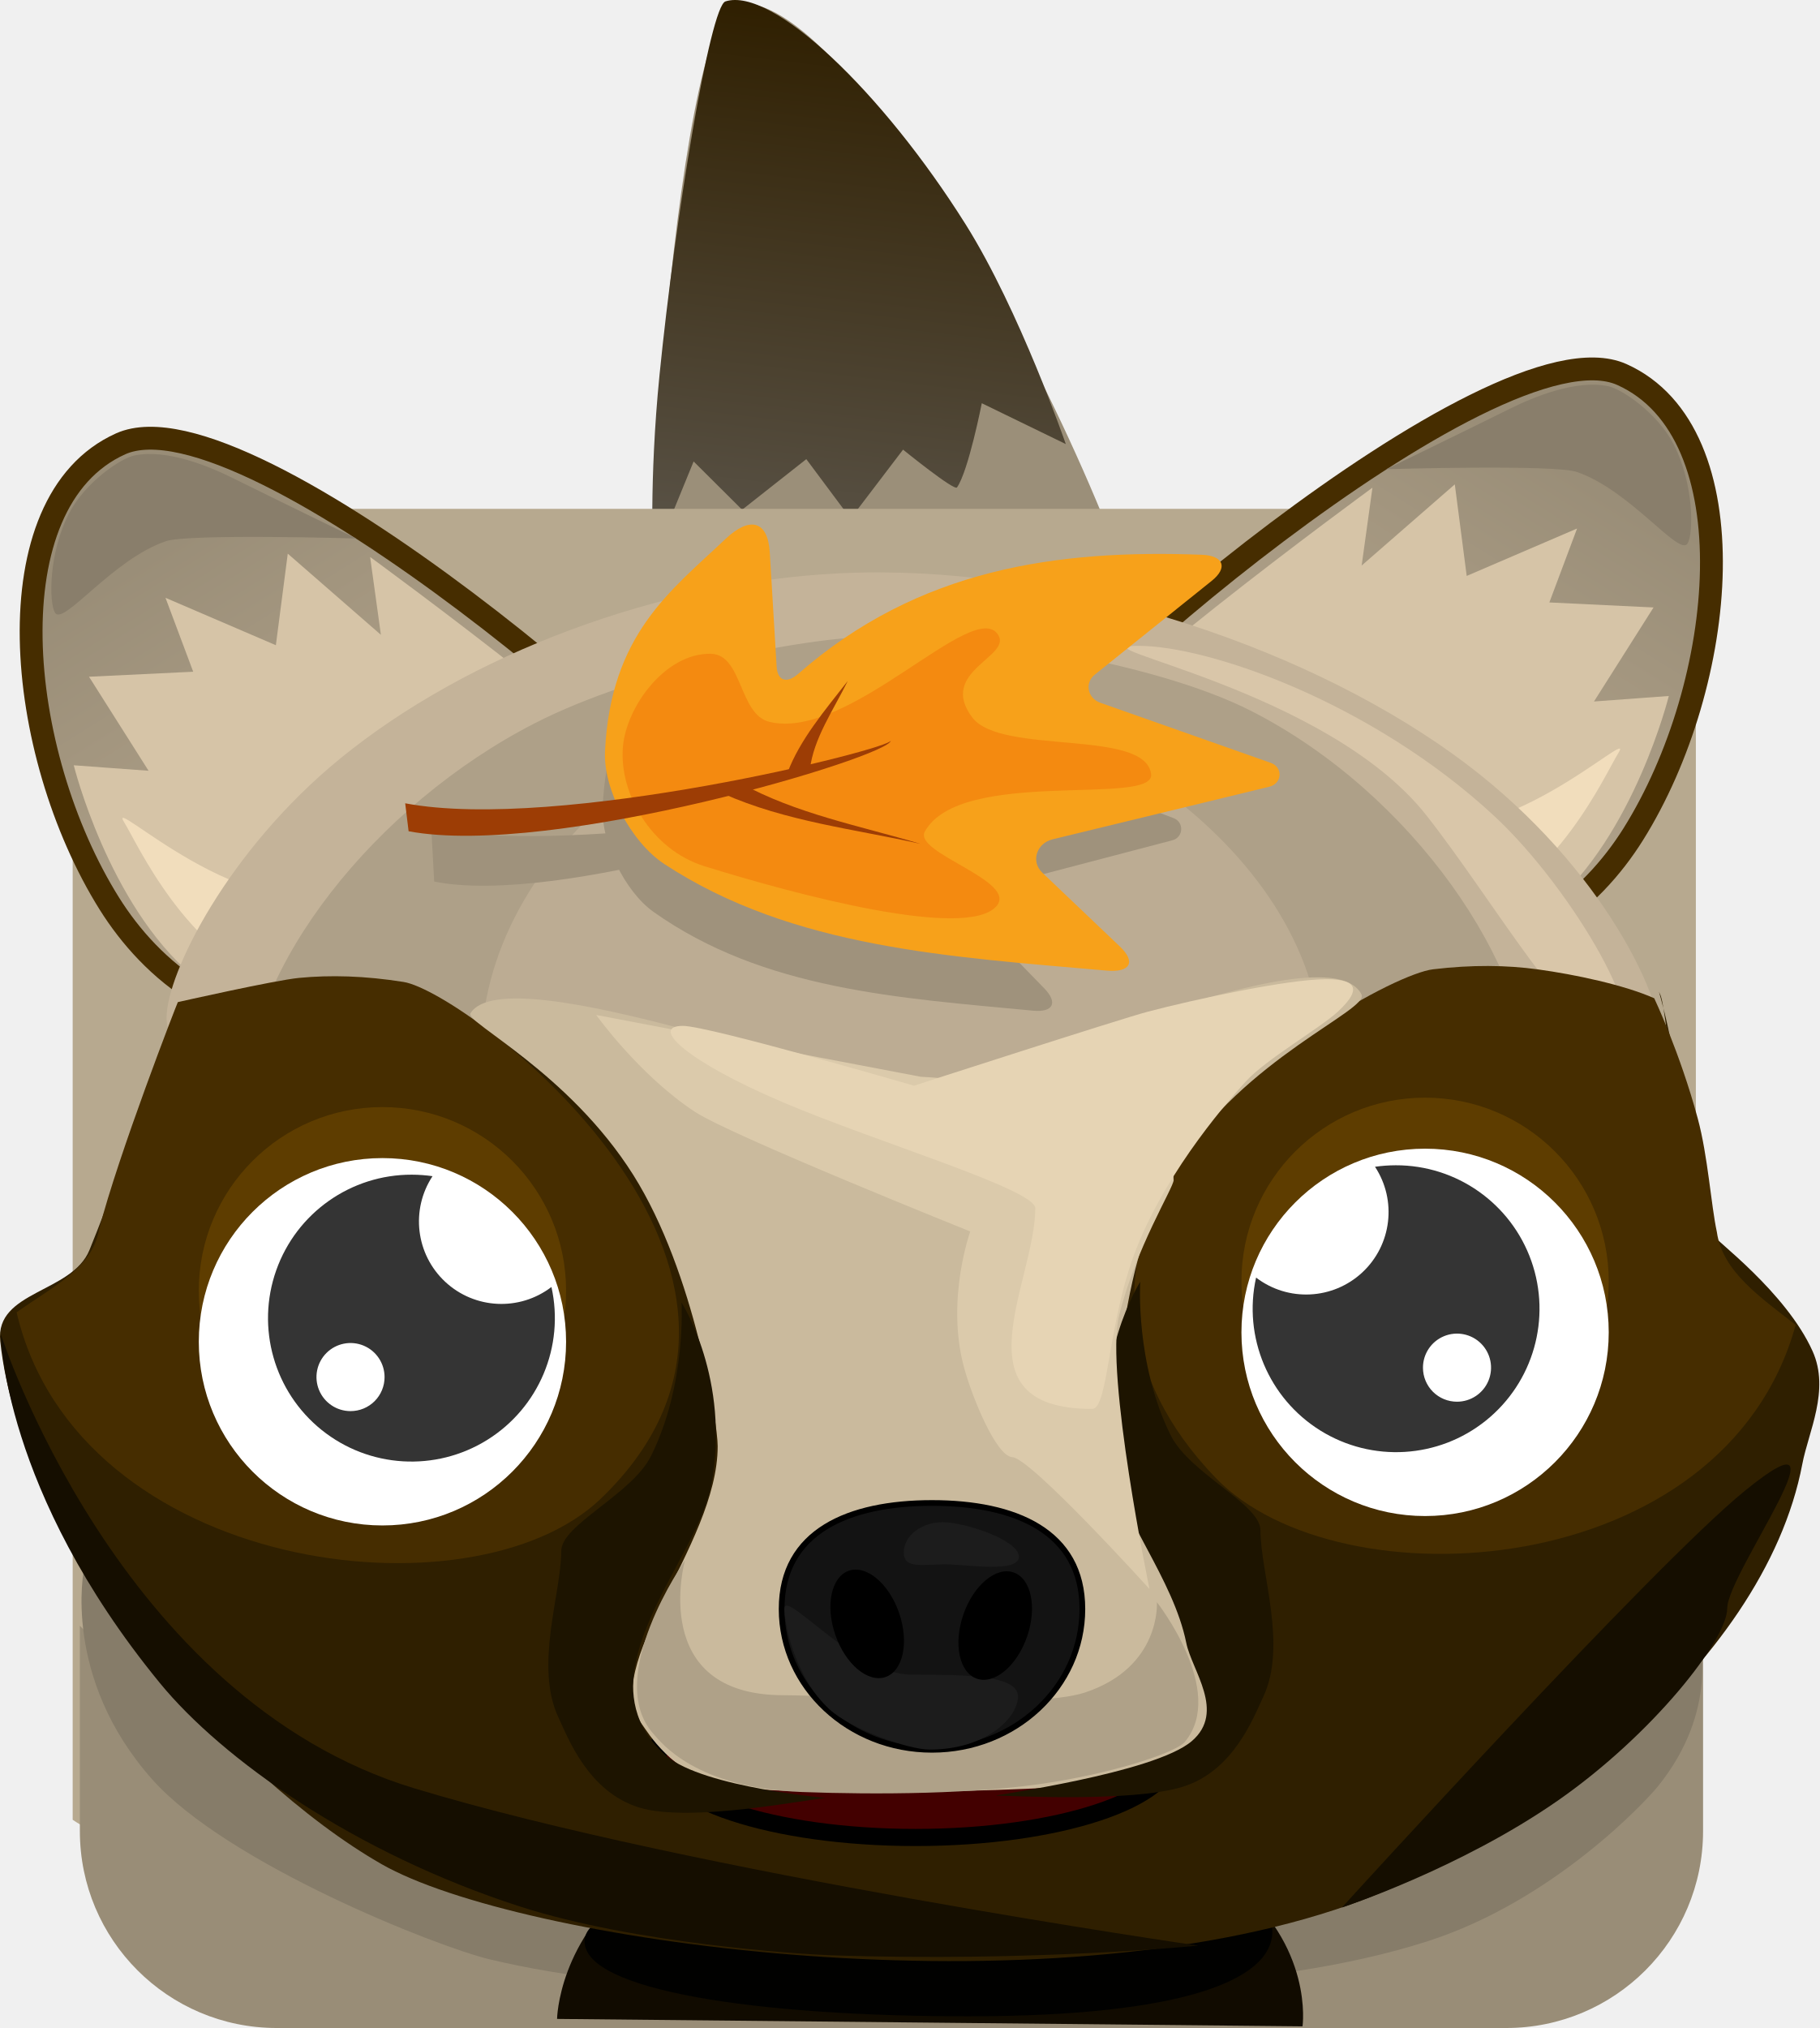
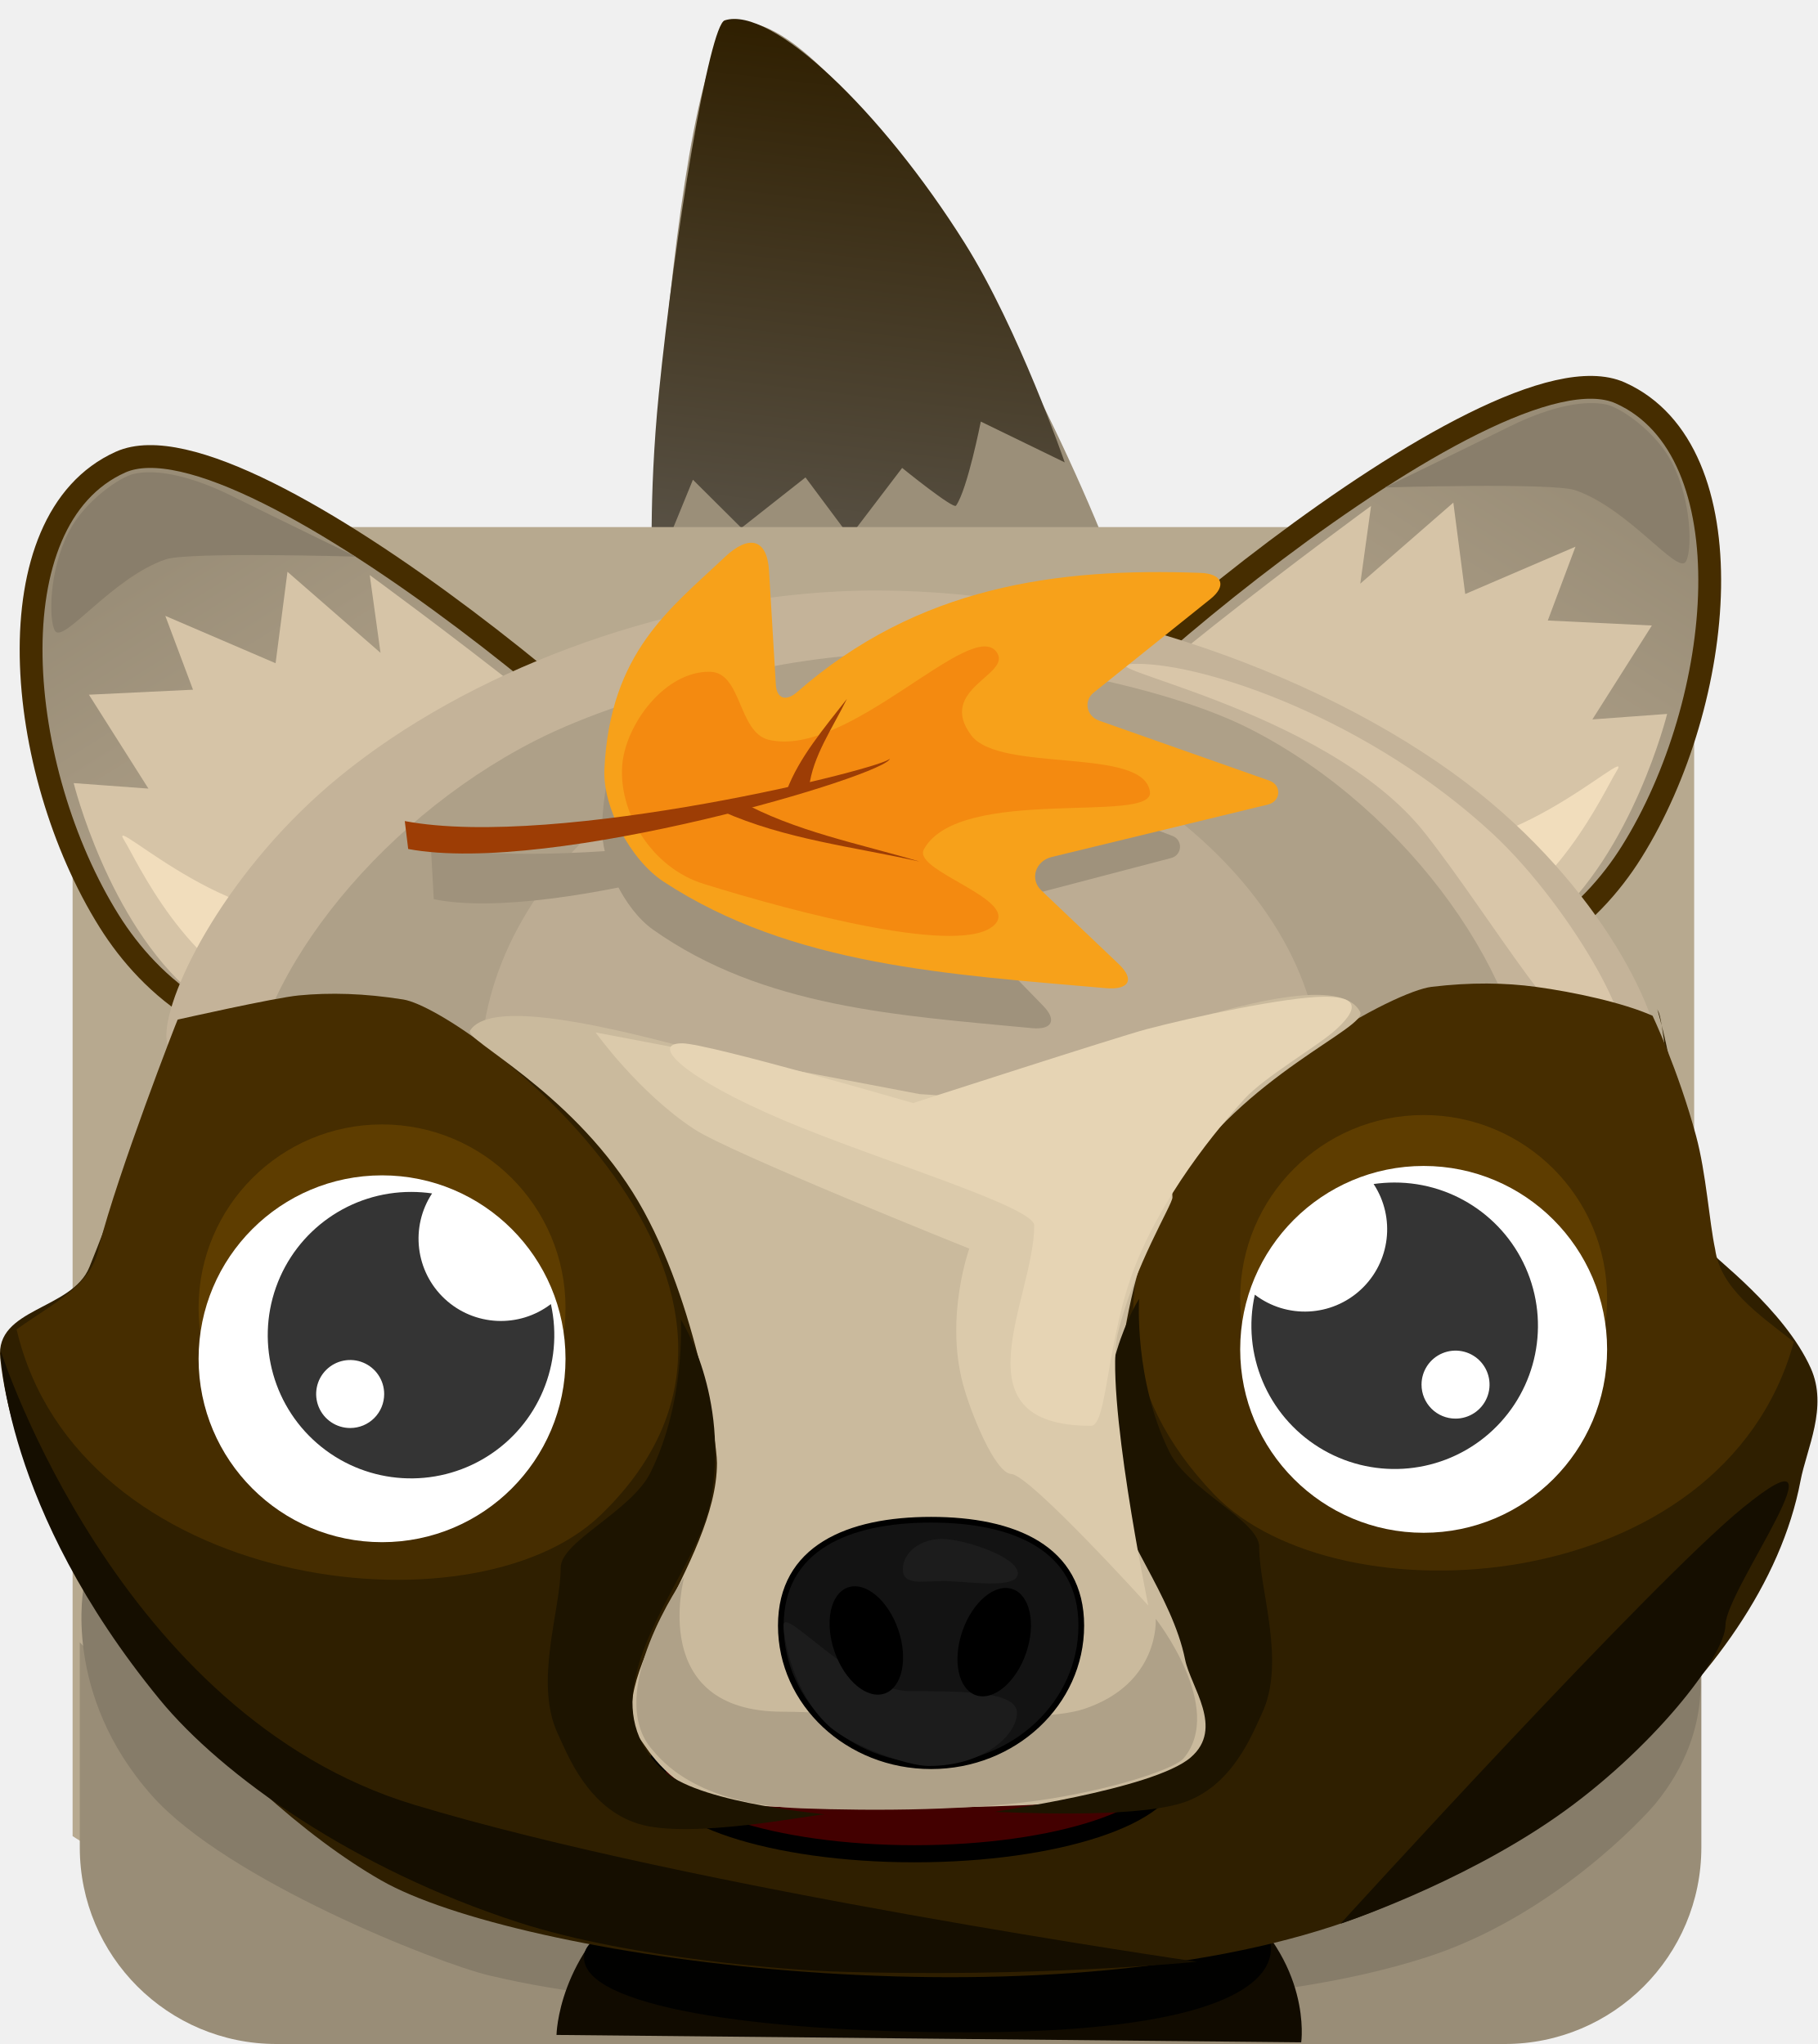
- <svg xmlns="http://www.w3.org/2000/svg" version="1.1" width="318.62" height="355.107" viewBox="0,0,318.62,355.107">
+ <svg xmlns="http://www.w3.org/2000/svg" version="1.1" width="318.62" height="358.429" viewBox="0,-3.322,318.62,358.429">
  <defs>
    <linearGradient x1="233.271" y1="-34.255" x2="222.348" y2="58.835" gradientUnits="userSpaceOnUse" id="color-1">
      <stop offset="0" stop-color="#2f1f00" />
      <stop offset="1" stop-color="#595246" />
    </linearGradient>
    <linearGradient x1="354.797" y1="43.094" x2="294.797" y2="138.884" gradientUnits="userSpaceOnUse" id="color-2">
      <stop offset="0" stop-color="#998d77" />
      <stop offset="1" stop-color="#c4b399" />
    </linearGradient>
    <linearGradient x1="109.71" y1="55.227" x2="169.71" y2="151.016" gradientUnits="userSpaceOnUse" id="color-3">
      <stop offset="0" stop-color="#998d77" />
      <stop offset="1" stop-color="#c4b399" />
    </linearGradient>
  </defs>
  <g transform="translate(-79.66241,36.73664)">
    <g data-paper-data="{&quot;isPaintingLayer&quot;:true}" fill-rule="nonzero" stroke-linecap="butt" stroke-miterlimit="10" stroke-dasharray="" stroke-dashoffset="0" style="mix-blend-mode: normal">
      <g stroke="none" stroke-width="0" stroke-linejoin="miter">
        <path d="M283.911,87.431c10.271,45.956 -1.434,93.039 -20.492,97.298c-19.058,4.259 -58.361,-40.993 -68.632,-86.949c-4.62,-20.674 3.189,-131.404 13.673,-133.747c19.058,-4.259 65.181,77.442 75.451,123.398z" fill="#9b8f79" />
        <path d="M266.32,41.022l-14.713,-7.154c0,0 -2.341,11.91 -4.343,14.744c-0.472,0.667 -9.447,-6.617 -9.447,-6.617l-9.189,12.072l-7.753,-10.408l-11.241,8.859l-8.495,-8.453l-7.095,17.346c0,0 -0.744,-13.808 1.12,-32.463c2.788,-27.904 8.865,-64.576 11.548,-65.436c8.159,-2.615 27.448,15.767 42.076,39.054c9.48,15.092 17.533,38.457 17.533,38.457z" fill="url(#color-1)" />
      </g>
      <path d="M126.863,292.475c-19.039,0 -34.473,-10.56 -34.473,-10.56c0,0 0,-158.807 0,-197.805c0,-15.222 15.434,-31.744 34.473,-31.744h215.33c19.039,0 34.473,13.128 34.473,29.849c0,40.12 0,198.888 0,198.888c0,0 -15.434,11.373 -34.473,11.373c0,0 -138.774,9.764 -173.409,9.764c-13.237,0 -41.921,-9.764 -41.921,-9.764z" fill="#b7a98f" stroke="#c29c04" stroke-width="0" stroke-linejoin="miter" />
      <g data-paper-data="{&quot;index&quot;:null}" stroke-linejoin="miter">
        <path d="M363.72,28.849c22.582,10.147 18.533,54.062 1.965,80.514c-7.162,11.434 -21.015,23.86 -41.887,20.76c-27.413,-4.072 -62.266,-26.896 -63.257,-33.551c-0.974,-6.543 80.598,-77.87 103.179,-67.723z" fill="url(#color-2)" stroke="#462d00" stroke-width="4" />
        <path d="M351.114,121.986c-7.748,6.571 -24.507,6.48 -29.846,5.357c-24.372,-5.125 -56.337,-23.718 -56.392,-31.508c-0.049,-6.905 55.148,-47.177 55.148,-47.177l-1.889,13.633l16.312,-14.215l2.085,16.034l19.33,-8.303l-4.855,12.946l18.248,0.877l-10.432,16.466l13.105,-0.964c0,0 -6.024,24.312 -20.814,36.855z" fill="#d6c4a7" stroke="none" stroke-width="0" />
        <path d="M323.811,106.7c17.583,7.901 42.737,-17.093 39.264,-11.548c-2.204,3.518 -10.815,22.968 -26.895,28.425c-9.265,3.144 -26.117,-4.09 -32.544,-6.978c-17.583,-7.901 -34.287,-14.551 -30.814,-20.096c3.473,-5.545 33.407,2.296 50.989,10.197z" fill="#f1ddbc" stroke="none" stroke-width="0" />
        <path d="M344.264,34.753c3.844,-1.903 11.378,-5.08 17.09,-3.856c2.308,0.494 8.528,4.597 11.39,10.114c3.6,6.939 3.551,15.681 2.46,17.422c-1.468,2.344 -10.072,-9.38 -19.418,-12.539c-3.956,-1.338 -33.33,-0.474 -33.33,-0.474c0,0 13.067,-6.338 21.809,-10.666z" fill="#897e6b" stroke="none" stroke-width="0" />
      </g>
      <g stroke-linejoin="miter">
        <path d="M203.966,108.704c-0.99,6.655 -35.844,29.479 -63.257,33.551c-20.873,3.101 -34.725,-9.325 -41.887,-20.76c-16.569,-26.452 -20.617,-70.366 1.965,-80.514c22.582,-10.147 104.153,61.18 103.179,67.723z" fill="url(#color-3)" stroke="#462d00" stroke-width="4" />
        <path d="M92.579,97.264l13.105,0.964l-10.432,-16.466l18.248,-0.877l-4.855,-12.946l19.33,8.303l2.085,-16.034l16.312,14.215l-1.889,-13.633c0,0 55.196,40.272 55.148,47.177c-0.055,7.789 -32.019,26.383 -56.392,31.508c-5.338,1.122 -22.097,1.213 -29.846,-5.357c-14.79,-12.542 -20.814,-36.855 -20.814,-36.855z" fill="#d6c4a7" stroke="none" stroke-width="0" />
        <path d="M191.685,108.635c3.473,5.545 -13.231,12.195 -30.814,20.096c-6.427,2.888 -23.279,10.122 -32.544,6.978c-16.081,-5.457 -24.692,-24.907 -26.895,-28.425c-3.473,-5.545 21.681,19.449 39.264,11.548c17.583,-7.901 47.516,-15.742 50.989,-10.197z" fill="#f1ddbc" stroke="none" stroke-width="0" />
        <path d="M142.051,57.551c0,0 -29.373,-0.864 -33.33,0.474c-9.346,3.16 -17.95,14.884 -19.418,12.539c-1.09,-1.741 -1.14,-10.483 2.46,-17.422c2.862,-5.516 9.082,-9.619 11.39,-10.114c5.712,-1.224 13.245,1.953 17.09,3.856c8.741,4.328 21.809,10.666 21.809,10.666z" fill="#897e6b" stroke="none" stroke-width="0" />
      </g>
      <path d="M343.453,318.371c0,0 -76.317,0 -113.059,0c-34.945,0 -102.271,0 -102.271,0c-19.039,0 -34.473,-15.434 -34.473,-34.473v-35.966c0,0 24.343,26.553 45.988,26.691c34.175,0.219 143.677,2.36 201.872,-1.81c24.726,-1.772 36.417,-23.061 36.417,-23.061v34.146c0,19.039 -15.434,34.473 -34.473,34.473z" fill="#998d77" stroke="#c29c04" stroke-width="0" stroke-linejoin="miter" />
      <path d="M377.159,249.977c0,0 3.762,12.68 -7.208,26.162c-2.136,2.625 -18.245,19.946 -40.189,27.014c-28.977,9.333 -67.457,8.497 -90.748,8.497c-15.339,0 -46.374,1.19 -73.552,-5.292c-9.38,-2.237 -46.058,-16.801 -59.13,-31.505c-15.902,-17.887 -11.96,-36.801 -11.96,-36.801c0,0 69.734,-8.161 168.607,-8.161c98.873,0 114.182,20.088 114.182,20.088z" fill="#867c69" stroke="none" stroke-width="0" stroke-linejoin="miter" />
      <path d="M370.819,146.33c0,36.352 -261.987,31.496 -261.987,-4.856c0,-7.765 10.754,-29.335 30.403,-45.384c22.429,-18.321 55.835,-30.881 87.381,-32.436c37.074,-1.827 79.936,11.789 107.672,31.771c24.778,17.851 36.531,41.599 36.531,50.905z" fill="#c4b399" stroke="none" stroke-width="0" stroke-linejoin="miter" />
      <path d="M235.023,74.269c12.413,0 45.879,4.323 63.92,13.562c28.041,14.36 48.843,44.504 48.843,66.71c0,36.493 -38.702,66.076 -70.409,66.076c-31.707,0 -76.909,-28.861 -76.909,-65.354c0,-36.493 2.847,-80.994 34.554,-80.994z" data-paper-data="{&quot;index&quot;:null}" fill="#aea088" stroke="none" stroke-width="0" stroke-linejoin="miter" />
      <path d="M270.25,155.75c0,36.493 -45.202,65.354 -76.909,65.354c-31.707,0 -70.409,-29.583 -70.409,-66.076c0,-22.206 22.374,-50.779 50.414,-65.139c18.041,-9.239 47.208,-15.133 59.622,-15.133c31.707,0 37.282,44.502 37.282,80.994z" fill="#aea088" stroke="none" stroke-width="0" stroke-linejoin="miter" />
      <path d="M307.78,318.08l-130.555,-1.299c0,0 0.182,-14.104 14.378,-24.664c12.039,-8.955 36.711,-14.632 53.173,-14.632c15.214,0 39.898,6.653 50.565,15.063c14.483,11.42 12.439,25.532 12.439,25.532z" fill="#110b00" stroke="none" stroke-width="0" stroke-linejoin="miter" />
      <path d="M302.493,301.485c0,8.516 -15.803,14.838 -53.241,14.838c-37.438,0 -67.206,-4.576 -67.206,-13.092c0,-8.516 29.768,-7.273 67.206,-7.273c37.438,0 53.241,-2.988 53.241,5.528z" fill="#010100" stroke="none" stroke-width="0" stroke-linejoin="miter" />
      <path d="M362.078,144.973c-7.171,0 -20.964,-24.177 -32.624,-38.964c-17.511,-22.208 -62.618,-29.657 -50.4,-29.657c12.327,0 40.863,9.921 62.278,29.774c13.944,12.927 28.772,38.848 20.746,38.848z" fill="#d9c6a9" stroke="none" stroke-width="0" stroke-linejoin="miter" />
      <path d="M311.204,148.693c0,36.493 -45.202,65.354 -76.909,65.354c-31.707,0 -70.409,-29.583 -70.409,-66.076c0,-36.493 39.154,-63.997 70.861,-63.997c31.707,0 76.457,28.226 76.457,64.719z" fill="#bcac93" stroke="none" stroke-width="0" stroke-linejoin="miter" />
      <path d="M370.317,137.186c1.348,2.089 1.965,22.656 9.237,42.254c0.292,0.788 12.916,10.082 17.557,20.424c3.067,6.836 -0.735,14.13 -1.795,19.728c-6.79,35.851 -49.683,67.515 -81.871,78.078c-54.955,18.034 -143.249,5.544 -166.926,-7.975c-26.429,-15.09 -63.138,-56.429 -66.812,-91.589c-0.921,-8.819 12.559,-8.426 15.623,-15.956c7.255,-17.828 13.907,-39.432 15.882,-40.378c4.768,-18.695 146.846,26.559 237.861,40.481c38.956,5.959 19.629,-49.44 21.243,-45.067z" fill="#2f1f00" stroke="none" stroke-width="2" stroke-linejoin="miter" />
      <path d="M380.344,178.994c0.954,6.846 7.524,11.364 13.801,16.261c-12.453,45.212 -80.011,49.228 -101.599,26.766c-17.261,-17.959 -17.462,-37.577 -7.875,-53.308c12.513,-20.532 39.61,-34.962 45.958,-35.722c6.864,-0.822 12.896,-0.732 18.331,0.009c6.542,0.892 15.181,2.737 20.414,5.061c0,0 4.494,9.471 7.628,21.074c1.776,6.575 2.309,15.043 3.341,19.86z" fill="#462d00" stroke="none" stroke-width="2" stroke-linejoin="miter" />
      <path d="M132.041,134.496c5.461,-0.526 11.491,-0.377 18.317,0.714c11.149,1.783 75.933,50.665 34.541,90.463c-22.457,21.593 -91.668,13.052 -102.328,-32.617c6.465,-4.645 13.209,-7.657 14.432,-14.461c3.378,-13.194 13.629,-39.532 13.806,-39.859c0,0 16.923,-3.825 21.231,-4.24z" data-paper-data="{&quot;index&quot;:null}" fill="#462d00" stroke="none" stroke-width="2" stroke-linejoin="miter" />
      <g stroke="none" stroke-linejoin="miter">
        <path d="M146.641,157.117c17.763,0 32.163,14.4 32.163,32.163c0,17.763 -14.4,32.163 -32.163,32.163c-17.763,0 -32.163,-14.4 -32.163,-32.163c0,-17.763 14.4,-32.163 32.163,-32.163z" fill="#5e3d00" stroke-width="1" />
        <path d="M146.641,166.047c17.763,0 32.163,14.4 32.163,32.163c0,17.763 -14.4,32.163 -32.163,32.163c-17.763,0 -32.163,-14.4 -32.163,-32.163c0,-17.763 14.4,-32.163 32.163,-32.163z" fill="#ffffff" stroke-width="1" />
        <path d="M176.237,188.61c2.319,10.413 -2.193,21.155 -11.252,26.789c-9.059,5.634 -20.689,4.931 -29.003,-1.753c-8.315,-6.684 -11.5,-17.892 -7.943,-27.95c3.556,-10.058 13.078,-16.772 23.747,-16.744c1.213,0.004 2.425,0.092 3.626,0.262c-3.868,5.882 -2.93,13.696 2.22,18.495c5.15,4.799 13.011,5.184 18.606,0.911zM145.266,208.614c1.119,-1.117 1.747,-2.632 1.747,-4.212c0.004,-2.413 -1.446,-4.59 -3.673,-5.517c-2.228,-0.926 -4.794,-0.419 -6.502,1.286c-1.708,1.704 -2.22,4.27 -1.297,6.499c0.922,2.229 3.097,3.683 5.51,3.683c1.58,0.003 3.097,-0.623 4.216,-1.739z" fill="#343434" stroke-width="1.238" />
      </g>
      <path d="M285.102,270.123c0,8.221 -20.195,14.886 -45.108,14.886c-24.912,0 -45.108,-6.664 -45.108,-14.886c0,-8.221 20.195,-14.886 45.108,-14.886c24.912,0 45.108,6.664 45.108,14.886z" fill="#430000" stroke="#000000" stroke-width="3" stroke-linejoin="miter" />
      <g data-paper-data="{&quot;index&quot;:null}" stroke="none" stroke-linejoin="miter">
        <path d="M361.406,187.632c0,17.763 -14.4,32.163 -32.163,32.163c-17.763,0 -32.163,-14.4 -32.163,-32.163c0,-17.763 14.4,-32.163 32.163,-32.163c17.763,0 32.163,14.4 32.163,32.163z" fill="#5e3d00" stroke-width="1" />
        <path d="M361.406,196.562c0,17.763 -14.4,32.163 -32.163,32.163c-17.763,0 -32.163,-14.4 -32.163,-32.163c0,-17.763 14.4,-32.163 32.163,-32.163c17.763,0 32.163,14.4 32.163,32.163z" fill="#ffffff" stroke-width="1" />
        <path d="M299.647,186.973c5.595,4.273 13.455,3.888 18.606,-0.911c5.15,-4.799 6.088,-12.613 2.22,-18.495c1.201,-0.17 2.413,-0.258 3.626,-0.262c10.668,-0.028 20.19,6.686 23.747,16.744c3.556,10.058 0.371,21.265 -7.943,27.95c-8.315,6.684 -19.944,7.387 -29.003,1.753c-9.059,-5.634 -13.571,-16.376 -11.252,-26.789zM334.834,208.705c2.413,-0 4.588,-1.454 5.51,-3.683c0.922,-2.229 0.41,-4.795 -1.297,-6.499c-1.708,-1.704 -4.274,-2.212 -6.502,-1.286c-2.228,0.926 -3.678,3.104 -3.673,5.517c0,1.58 0.629,3.096 1.747,4.212c1.119,1.117 2.635,1.742 4.216,1.739z" fill="#343434" stroke-width="1.238" />
      </g>
      <path d="M274.787,216.483c0,16.314 23.692,38.005 16.738,48.202c-0.814,1.194 -4.419,8.136 -13.298,10.201c-9.284,2.159 -62.521,3.072 -71.758,1.051c-9.181,-2.009 -13.484,-9.578 -14.289,-10.621c-7.893,-10.221 13.173,-31.281 13.173,-48.833c0,-3.982 -3.991,-30.359 -14.781,-47.482c-11.342,-17.997 -29.488,-26.712 -28.514,-28.308c6.301,-10.329 68.297,13.518 78.012,13.518c10.676,0 71.666,-29.009 78.034,-16.832c1.448,2.769 -20.388,11.028 -32.443,30.157c-10.593,16.809 -10.875,45.991 -10.875,48.947z" fill="#caba9d" stroke="none" stroke-width="0" stroke-linejoin="miter" />
      <path d="M282.275,243.814c0,0 12.268,15.602 4.895,24.458c-1.39,1.669 -10.823,5.019 -23.081,7.035c-13.275,2.183 -31.327,2.21 -43.931,1.744c-18.705,-0.692 -24.714,-8.682 -26.059,-10.185c-8.837,-9.878 5.519,-30.365 5.519,-30.365c0,0 -6.549,23.597 17.25,23.597c9.738,0 43.524,2.606 52.8,-0.469c13.395,-4.439 12.607,-15.814 12.607,-15.814z" fill="#afa188" stroke="none" stroke-width="0" stroke-linejoin="miter" />
      <g stroke-linejoin="miter">
        <path d="M269.223,245.008c0,13.612 -11.791,24.648 -26.336,24.648c-14.545,0 -26.336,-11.035 -26.336,-24.648c0,-13.612 11.791,-18.57 26.336,-18.57c14.545,0 26.336,4.958 26.336,18.57z" fill="#131313" stroke="#000000" stroke-width="1" />
        <path d="M257.951,260.318c0,3.691 -5.562,9.3 -15.49,9.3c-3.761,0 -13.765,-3.588 -17.537,-7.055c-6.186,-5.686 -7.896,-15.282 -7.896,-17.575c0,-3.691 12.305,11.507 22.233,11.507c9.928,0 18.691,0.132 18.691,3.823z" fill="#1c1c1c" stroke="none" stroke-width="0" />
        <path d="M237.12,245.678c1.777,5.137 0.718,10.166 -2.364,11.232c-3.082,1.066 -7.022,-2.234 -8.798,-7.372c-1.777,-5.137 -0.718,-10.166 2.364,-11.232c3.082,-1.066 7.022,2.234 8.798,7.372z" fill="#000000" stroke="none" stroke-width="0" />
        <path d="M257.177,238.602c3.082,1.066 4.141,6.095 2.364,11.232c-1.777,5.137 -5.716,8.438 -8.798,7.372c-3.082,-1.066 -4.141,-6.095 -2.364,-11.232c1.777,-5.137 5.716,-8.438 8.798,-7.372z" data-paper-data="{&quot;index&quot;:null}" fill="#000000" stroke="none" stroke-width="0" />
        <path d="M258.099,235.838c0,2.935 -9.189,1.347 -12.962,1.347c-3.773,0 -7.193,0.867 -7.193,-2.068c0,-2.935 3.059,-5.314 6.832,-5.314c3.773,0 13.323,3.1 13.323,6.035z" fill="#1c1c1c" stroke="none" stroke-width="0" />
      </g>
      <path d="M199.013,191.324c0,0 8.646,13.418 5.229,31.838c-1.718,9.262 -11.024,20.181 -13.291,31.399c-0.979,4.845 -0.574,10.992 5.374,16.121c6.612,5.701 29.139,7.438 27.899,7.438c-2.182,0 -23.509,4.407 -32.55,1.664c-9.021,-2.737 -12.533,-12.261 -14.174,-15.712c-4.314,-9.068 0.459,-21.755 0.459,-29.235c0,-4.605 12.397,-9.902 15.742,-16.671c6.228,-12.601 5.313,-26.843 5.313,-26.843z" fill="#1d1400" stroke="none" stroke-width="0" stroke-linejoin="miter" />
      <path d="M279.357,187.702c0,0 -0.915,14.242 5.313,26.843c3.345,6.769 15.742,12.065 15.742,16.671c0,7.479 4.772,20.167 0.459,29.235c-1.642,3.451 -5.153,12.976 -14.174,15.712c-9.041,2.743 -30.368,1.515 -32.55,1.515c-1.24,0 27.646,-3.857 34.258,-9.558c5.949,-5.129 -0.006,-12.335 -0.985,-17.18c-2.267,-11.218 -11.573,-22.137 -13.291,-31.399c-3.417,-18.421 5.229,-31.838 5.229,-31.838z" data-paper-data="{&quot;index&quot;:null}" fill="#1d1400" stroke="none" stroke-width="0" stroke-linejoin="miter" />
      <g fill="#9f927c" stroke="none" stroke-linejoin="round">
        <path d="M274.81,72.757c3.333,0.135 4.008,2.089 1.514,4.25l-17.543,15.2c-1.559,1.351 -1.104,3.833 0.838,4.572l25.58,9.741c1.884,0.718 1.735,3.367 -0.218,3.879l-32.518,8.524c-2.46,0.645 -3.32,3.622 -1.566,5.425l11.651,11.978c2.443,2.512 1.564,4.244 -1.968,3.908c-23.422,-2.229 -47.15,-3.609 -66.452,-17.289c-5.059,-3.585 -9.187,-12.17 -8.92,-18.268c0.834,-19.061 9.913,-26.098 18.08,-34.465c3.662,-3.752 6.384,-3.012 6.671,2.168l1.029,18.537c0.128,2.304 1.525,2.789 3.222,1.183c18.09,-17.132 38.954,-20.219 60.601,-19.345z" stroke-width="3.1" />
        <path d="M187.895,103.933c0.521,-6.6 6.426,-15.254 13.208,-15.107c4.786,0.104 4.197,9.864 8.826,11.054c12.02,3.09 30.723,-20.338 34.341,-14.114c2.064,3.551 -9.098,5.922 -3.902,13.387c4.302,6.18 26.032,1.778 26.867,9.204c0.596,5.3 -28.666,-1.152 -33.99,9.326c-1.772,3.486 14.2,8.025 10.718,12.149c-4.569,5.411 -29.938,-1.866 -43.829,-6.537c-7.98,-2.683 -12.835,-11.802 -12.238,-19.362z" stroke-width="1.5" />
        <path d="M228.136,102.906c0.076,2.52 -50.811,19.107 -72.43,14.718l-0.513,-9.328c23.023,4.69 73.114,-4.074 72.943,-5.39z" stroke-width="1" />
        <path d="M232.583,119.665c-9.966,-2.414 -20.182,-3.599 -29.707,-8.183l2.553,-1.74c8.427,5.044 17.976,6.968 27.154,9.924z" stroke-width="1" />
        <path d="M221.666,93.247c-2.16,4.732 -5.146,9.351 -5.673,14.309l-3.378,0.565c1.867,-5.352 5.581,-10.071 9.051,-14.873z" stroke-width="1" />
      </g>
      <g stroke="none" stroke-linejoin="round">
        <path d="M290.093,60.399c3.886,0.145 4.674,2.254 1.765,4.587l-20.455,16.404c-1.818,1.458 -1.288,4.136 0.977,4.934l29.825,10.512c2.197,0.774 2.023,3.633 -0.254,4.186l-37.915,9.199c-2.869,0.696 -3.871,3.909 -1.826,5.855l13.585,12.927c2.849,2.711 1.824,4.58 -2.295,4.217c-27.31,-2.405 -54.974,-3.895 -77.48,-18.657c-5.898,-3.869 -10.712,-13.134 -10.401,-19.714c0.973,-20.57 11.559,-28.164 21.081,-37.193c4.27,-4.049 7.443,-3.25 7.779,2.34l1.199,20.005c0.149,2.486 1.778,3.01 3.756,1.276c21.092,-18.488 45.418,-21.819 70.658,-20.876z" fill="#f7a11a" stroke-width="3.1" />
        <path d="M188.754,94.043c0.607,-7.122 7.493,-16.462 15.4,-16.303c5.58,0.112 4.893,10.645 10.29,11.929c14.015,3.335 35.822,-21.948 40.04,-15.231c2.407,3.833 -10.608,6.391 -4.549,14.447c5.015,6.669 30.352,1.918 31.325,9.932c0.694,5.719 -33.423,-1.243 -39.631,10.064c-2.066,3.762 16.557,8.66 12.497,13.111c-5.328,5.839 -34.906,-2.014 -51.103,-7.055c-9.305,-2.896 -14.965,-12.736 -14.269,-20.895z" fill-opacity="0.387" fill="#f16700" stroke-width="1.5" />
        <path d="M235.674,92.934c0.089,2.719 -59.243,20.62 -84.451,15.883l-0.598,-4.895c26.844,5.062 85.248,-9.568 85.049,-10.988z" fill="#9d3d05" stroke-width="1" />
        <path d="M240.859,111.02c-11.62,-2.605 -23.531,-3.884 -34.637,-8.831l2.976,-1.878c9.825,5.443 20.959,7.52 31.66,10.709z" fill="#9d3d05" stroke-width="1" />
        <path d="M228.13,82.51c-2.519,5.107 -6,10.091 -6.615,15.441l-3.938,0.609c2.177,-5.775 6.507,-10.868 10.553,-16.051z" fill="#9d3d05" stroke-width="1" />
      </g>
      <path d="M285.206,169.907c0,1.295 -6.655,11.909 -9.567,23.782c-2.466,10.056 5.337,47.809 5.337,47.809c0,0 -20.76,-22.915 -24.01,-23.078c-2.862,-0.143 -7.153,-10.735 -8.517,-15.889c-3.126,-11.81 1.139,-23.635 1.139,-23.635c0,0 -41.867,-16.776 -48.216,-20.947c-9.768,-6.417 -17.297,-16.964 -17.297,-16.964l56.823,10.819c0,0 44.308,2.011 44.308,18.103z" fill="#dbcaab" stroke="none" stroke-width="0" stroke-linejoin="miter" />
      <path d="M289.514,303.946c0,0 -28.906,2.903 -64.343,1.687c-5.551,-0.191 -34.366,-2.049 -54.504,-8.555c-29.045,-9.383 -52.134,-25.841 -63.009,-39.117c-27.614,-33.707 -27.855,-61.093 -27.855,-61.093c0,0 20.396,63.798 72.453,79.546c48.719,14.738 137.258,27.531 137.258,27.531z" fill="#150e00" stroke="none" stroke-width="0" stroke-linejoin="miter" />
      <path d="M311.889,134.724c4.477,-0.005 6.958,1.183 2.061,5.695c-3.201,2.949 -12.587,8.33 -16.115,12.22c-2.383,2.628 -13.442,14.873 -19.094,29.108c-5.164,13.008 -4.908,28.221 -7.82,28.221c-24.169,0 -9.946,-22.325 -9.946,-35.142c0,-3.301 -27.577,-11.499 -44.049,-18.488c-17.351,-7.362 -23.502,-13.442 -17.66,-13.442c4.492,0 40.476,10.475 40.476,10.475c0,0 36.194,-11.711 40.966,-12.966c8.12,-2.136 24.467,-5.674 31.181,-5.681z" fill="#e6d4b4" stroke="none" stroke-width="0" stroke-linejoin="miter" />
      <path d="M382.157,244.893c0,5.497 -13.098,22.118 -29.641,33.639c-17.19,11.972 -37.85,18.749 -37.85,18.749c0,0 54.414,-59.807 70.547,-72.948c19.73,-16.07 -3.055,14.393 -3.055,20.559z" fill="#150e00" stroke="#000000" stroke-width="0" stroke-linejoin="miter" />
    </g>
  </g>
</svg>
